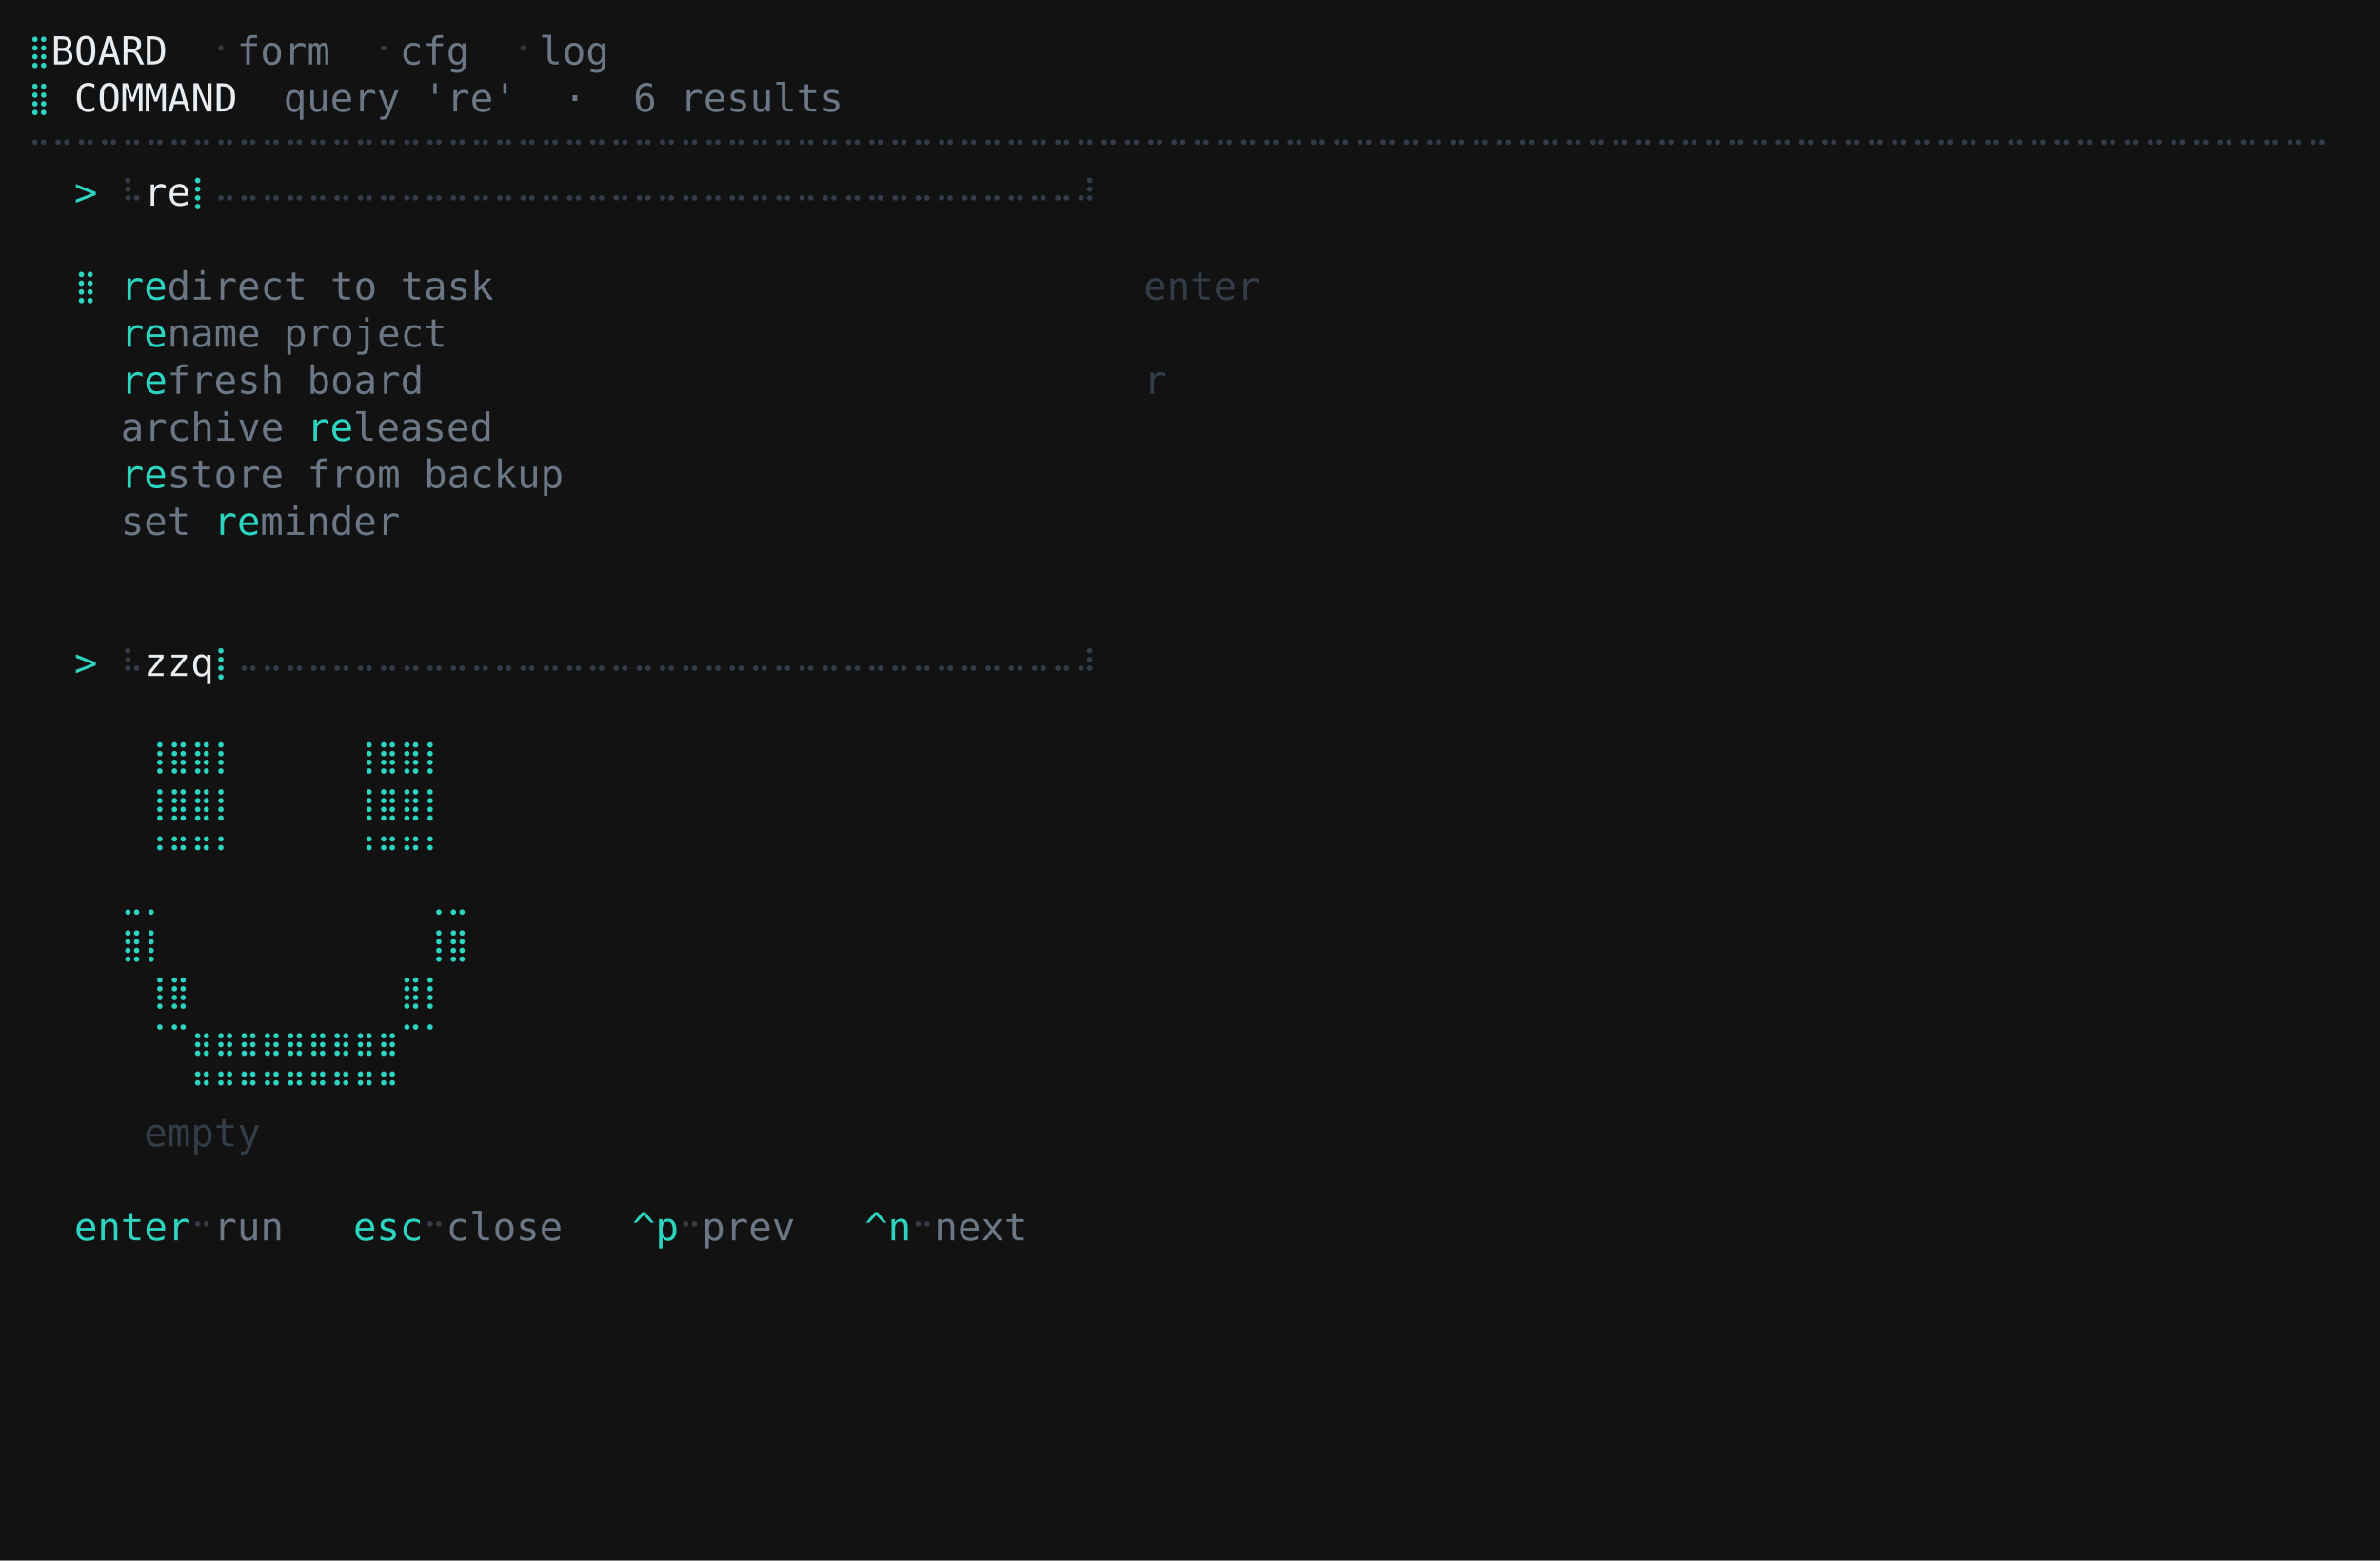
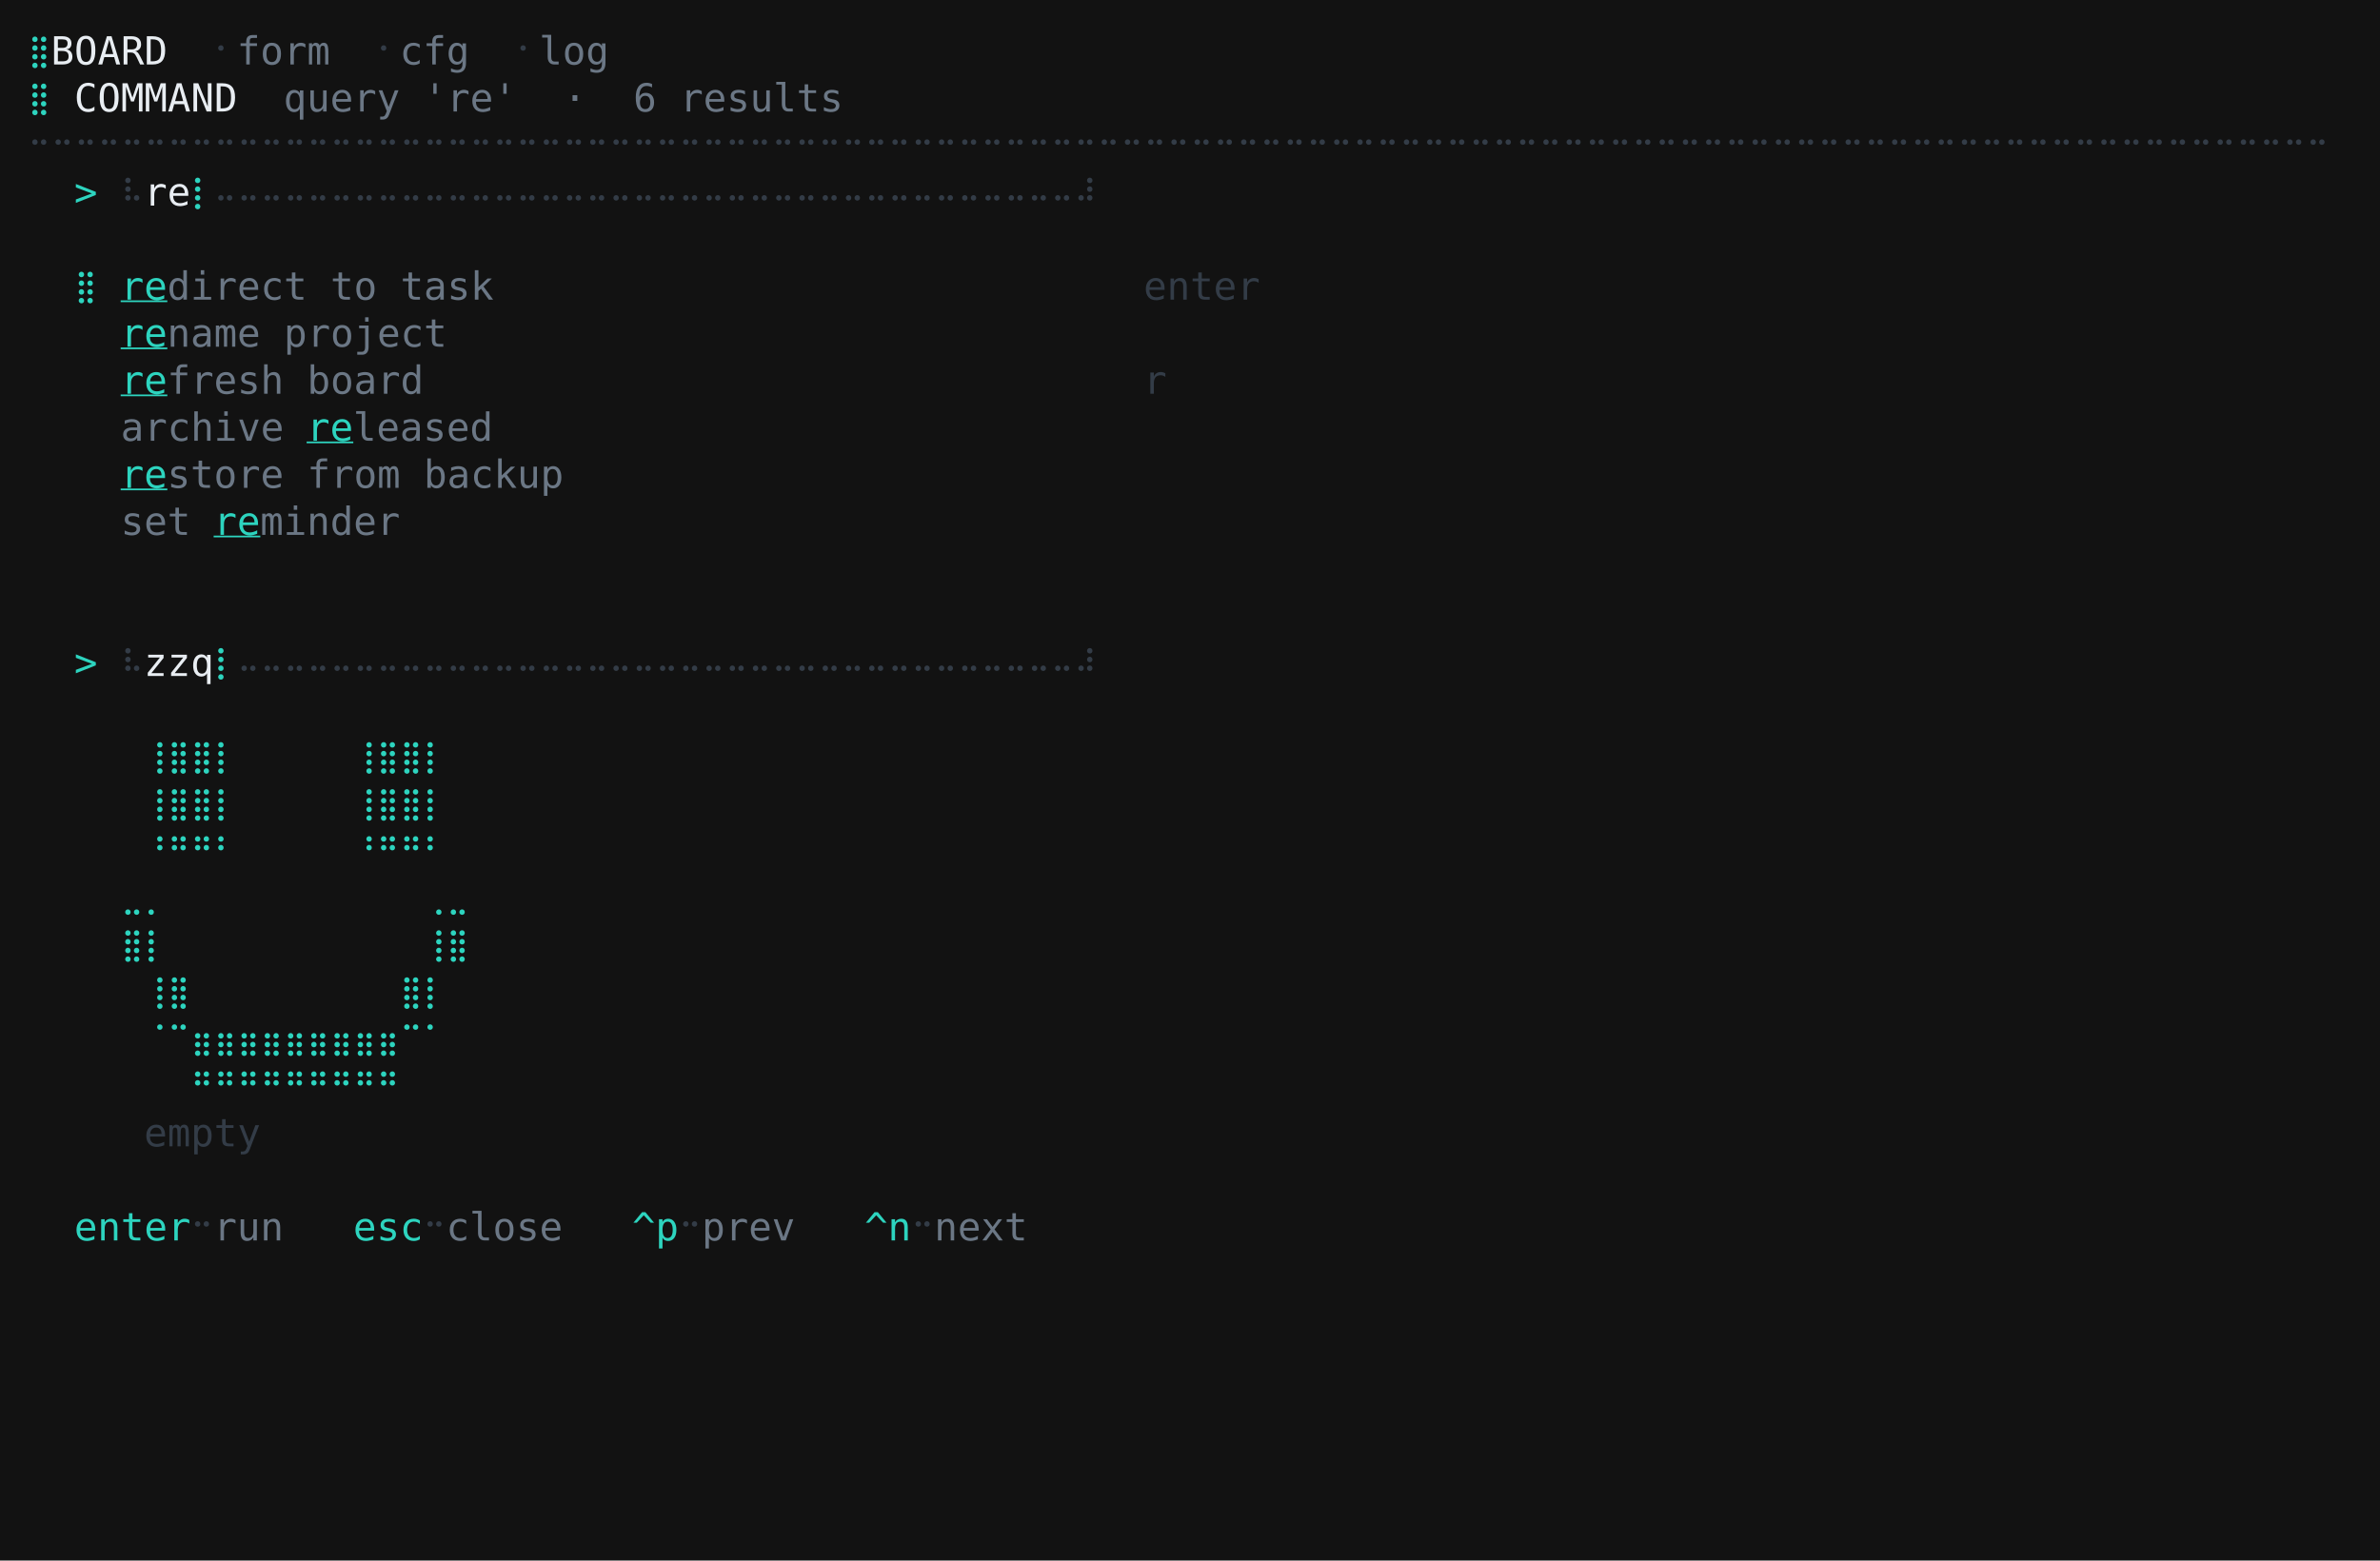
<svg xmlns="http://www.w3.org/2000/svg" viewBox="0 0 860.0 564.0" role="img" aria-label="taskboard · instrument · S6 command palette">
  <rect width="860.0" height="564.0" fill="#121212" />
  <g font-family="ui-monospace,SFMono-Regular,'DejaVu Sans Mono','Cascadia Mono',Menlo,Consolas,'Liberation Mono',monospace" font-size="14.0" xml:space="preserve" style="white-space:pre;font-variant-ligatures:none">
    <text x="10.0" y="23.3" fill="#2dd4bf">⣿</text>
    <text x="18.4" y="23.3" fill="#e8edf2">BOARD</text>
    <text x="77.2" y="23.3" fill="#333c47">⠂</text>
    <text x="85.6" y="23.3" fill="#6b7785">form</text>
    <text x="136.0" y="23.3" fill="#333c47">⠂</text>
    <text x="144.4" y="23.3" fill="#6b7785">cfg</text>
    <text x="186.4" y="23.3" fill="#333c47">⠂</text>
    <text x="194.8" y="23.3" fill="#6b7785">log</text>
    <text x="10.0" y="40.3" fill="#2dd4bf">⣿</text>
    <text x="26.8" y="40.3" fill="#e8edf2">COMMAND</text>
    <text x="102.4" y="40.3" fill="#6b7785">query 're'  ·  6 results</text>
    <text x="10.0" y="57.3" fill="#333c47">⠒⠒⠒⠒⠒⠒⠒⠒⠒⠒⠒⠒⠒⠒⠒⠒⠒⠒⠒⠒⠒⠒⠒⠒⠒⠒⠒⠒⠒⠒⠒⠒⠒⠒⠒⠒⠒⠒⠒⠒⠒⠒⠒⠒⠒⠒⠒⠒⠒⠒⠒⠒⠒⠒⠒⠒⠒⠒⠒⠒⠒⠒⠒⠒⠒⠒⠒⠒⠒⠒⠒⠒⠒⠒⠒⠒⠒⠒⠒⠒⠒⠒⠒⠒⠒⠒⠒⠒⠒⠒⠒⠒⠒⠒⠒⠒⠒⠒⠒</text>
    <text x="26.8" y="74.3" fill="#2dd4bf">&gt; </text>
    <text x="43.6" y="74.3" fill="#333c47">⠧</text>
    <text x="52.0" y="74.3" fill="#e8edf2">re</text>
    <text x="68.8" y="74.3" fill="#2dd4bf">⡇</text>
    <text x="77.2" y="74.3" fill="#333c47">⠤⠤⠤⠤⠤⠤⠤⠤⠤⠤⠤⠤⠤⠤⠤⠤⠤⠤⠤⠤⠤⠤⠤⠤⠤⠤⠤⠤⠤⠤⠤⠤⠤⠤⠤⠤⠤⠼</text>
    <text x="26.8" y="108.3" fill="#2dd4bf">⣿</text>
-     <text x="43.6" y="108.3" fill="#2dd4bf">re</text>
+     <text x="43.6" y="108.3" fill="#2dd4bf" text-decoration="underline">re</text>
    <text x="60.4" y="108.3" fill="#6b7785">direct to task</text>
    <text x="413.2" y="108.3" fill="#333c47">enter</text>
-     <text x="43.6" y="125.3" fill="#2dd4bf">re</text>
+     <text x="43.6" y="125.3" fill="#2dd4bf" text-decoration="underline">re</text>
    <text x="60.4" y="125.3" fill="#6b7785">name project</text>
-     <text x="43.6" y="142.3" fill="#2dd4bf">re</text>
+     <text x="43.6" y="142.3" fill="#2dd4bf" text-decoration="underline">re</text>
    <text x="60.4" y="142.3" fill="#6b7785">fresh board</text>
    <text x="413.2" y="142.3" fill="#333c47">r</text>
    <text x="43.6" y="159.3" fill="#6b7785">archive </text>
-     <text x="110.8" y="159.3" fill="#2dd4bf">re</text>
+     <text x="110.8" y="159.3" fill="#2dd4bf" text-decoration="underline">re</text>
    <text x="127.6" y="159.3" fill="#6b7785">leased</text>
-     <text x="43.6" y="176.3" fill="#2dd4bf">re</text>
+     <text x="43.6" y="176.3" fill="#2dd4bf" text-decoration="underline">re</text>
    <text x="60.4" y="176.3" fill="#6b7785">store from backup</text>
    <text x="43.6" y="193.3" fill="#6b7785">set </text>
-     <text x="77.2" y="193.3" fill="#2dd4bf">re</text>
+     <text x="77.2" y="193.3" fill="#2dd4bf" text-decoration="underline">re</text>
    <text x="94.0" y="193.3" fill="#6b7785">minder</text>
    <text x="26.8" y="244.3" fill="#2dd4bf">&gt; </text>
    <text x="43.6" y="244.3" fill="#333c47">⠧</text>
    <text x="52.0" y="244.3" fill="#e8edf2">zzq</text>
    <text x="77.2" y="244.3" fill="#2dd4bf">⡇</text>
    <text x="85.6" y="244.3" fill="#333c47">⠤⠤⠤⠤⠤⠤⠤⠤⠤⠤⠤⠤⠤⠤⠤⠤⠤⠤⠤⠤⠤⠤⠤⠤⠤⠤⠤⠤⠤⠤⠤⠤⠤⠤⠤⠤⠼</text>
    <text x="43.6" y="278.3" fill="#2dd4bf">⠀⢸⣿⣿⡇⠀⠀⠀⠀⠀⢸⣿⣿⡇⠀</text>
    <text x="43.6" y="295.3" fill="#2dd4bf">⠀⢸⣿⣿⡇⠀⠀⠀⠀⠀⢸⣿⣿⡇⠀</text>
    <text x="43.6" y="312.3" fill="#2dd4bf">⠀⠘⠛⠛⠃⠀⠀⠀⠀⠀⠘⠛⠛⠃⠀</text>
    <text x="43.6" y="329.3" fill="#2dd4bf">⣀⡀⠀⠀⠀⠀⠀⠀⠀⠀⠀⠀⠀⢀⣀</text>
    <text x="43.6" y="346.3" fill="#2dd4bf">⣿⡇⠀⠀⠀⠀⠀⠀⠀⠀⠀⠀⠀⢸⣿</text>
    <text x="43.6" y="363.3" fill="#2dd4bf">⠀⢸⣿⠀⠀⠀⠀⠀⠀⠀⠀⠀⣿⡇⠀</text>
    <text x="43.6" y="380.3" fill="#2dd4bf">⠀⠈⠉⣶⣶⣶⣶⣶⣶⣶⣶⣶⠉⠁⠀</text>
    <text x="43.6" y="397.3" fill="#2dd4bf">⠀⠀⠀⠛⠛⠛⠛⠛⠛⠛⠛⠛⠀⠀⠀</text>
    <text x="43.6" y="414.3" fill="#333c47"> empty</text>
    <text x="26.8" y="448.3" fill="#2dd4bf">enter</text>
    <text x="68.8" y="448.3" fill="#333c47">⠒</text>
    <text x="77.2" y="448.3" fill="#6b7785">run</text>
    <text x="127.6" y="448.3" fill="#2dd4bf">esc</text>
    <text x="152.8" y="448.3" fill="#333c47">⠒</text>
    <text x="161.2" y="448.3" fill="#6b7785">close</text>
    <text x="228.4" y="448.3" fill="#2dd4bf">^p</text>
    <text x="245.2" y="448.3" fill="#333c47">⠒</text>
    <text x="253.6" y="448.3" fill="#6b7785">prev</text>
    <text x="312.4" y="448.3" fill="#2dd4bf">^n</text>
    <text x="329.2" y="448.3" fill="#333c47">⠒</text>
    <text x="337.6" y="448.3" fill="#6b7785">next</text>
  </g>
</svg>
